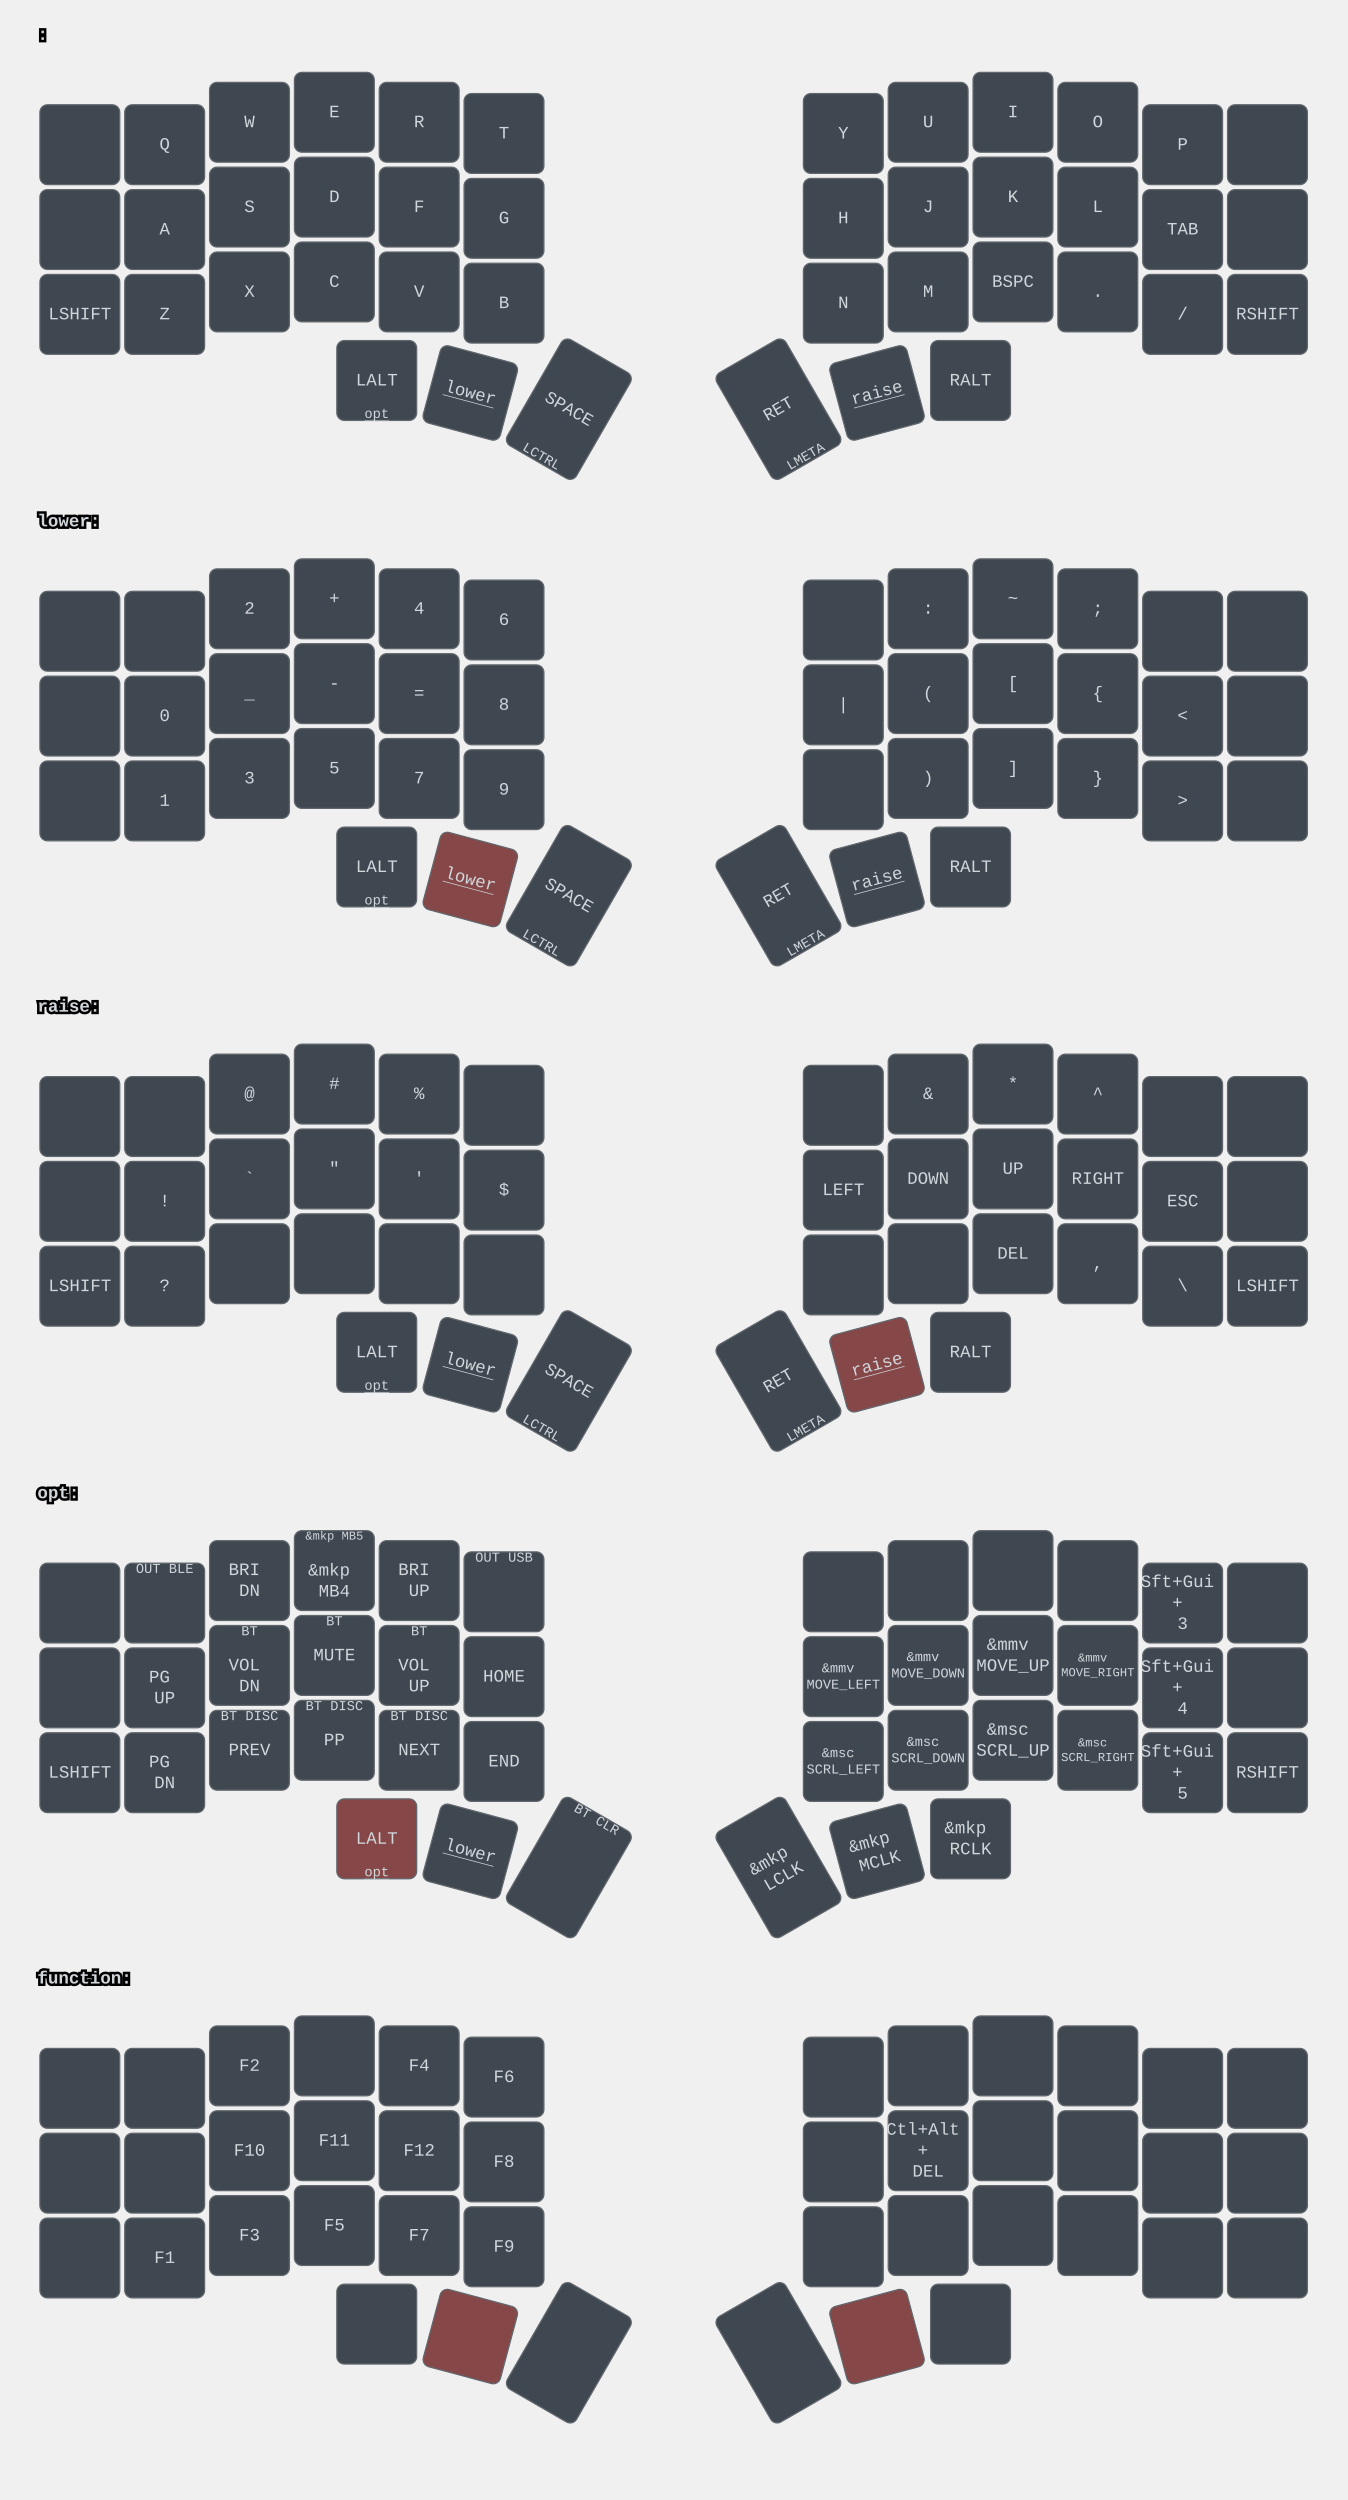
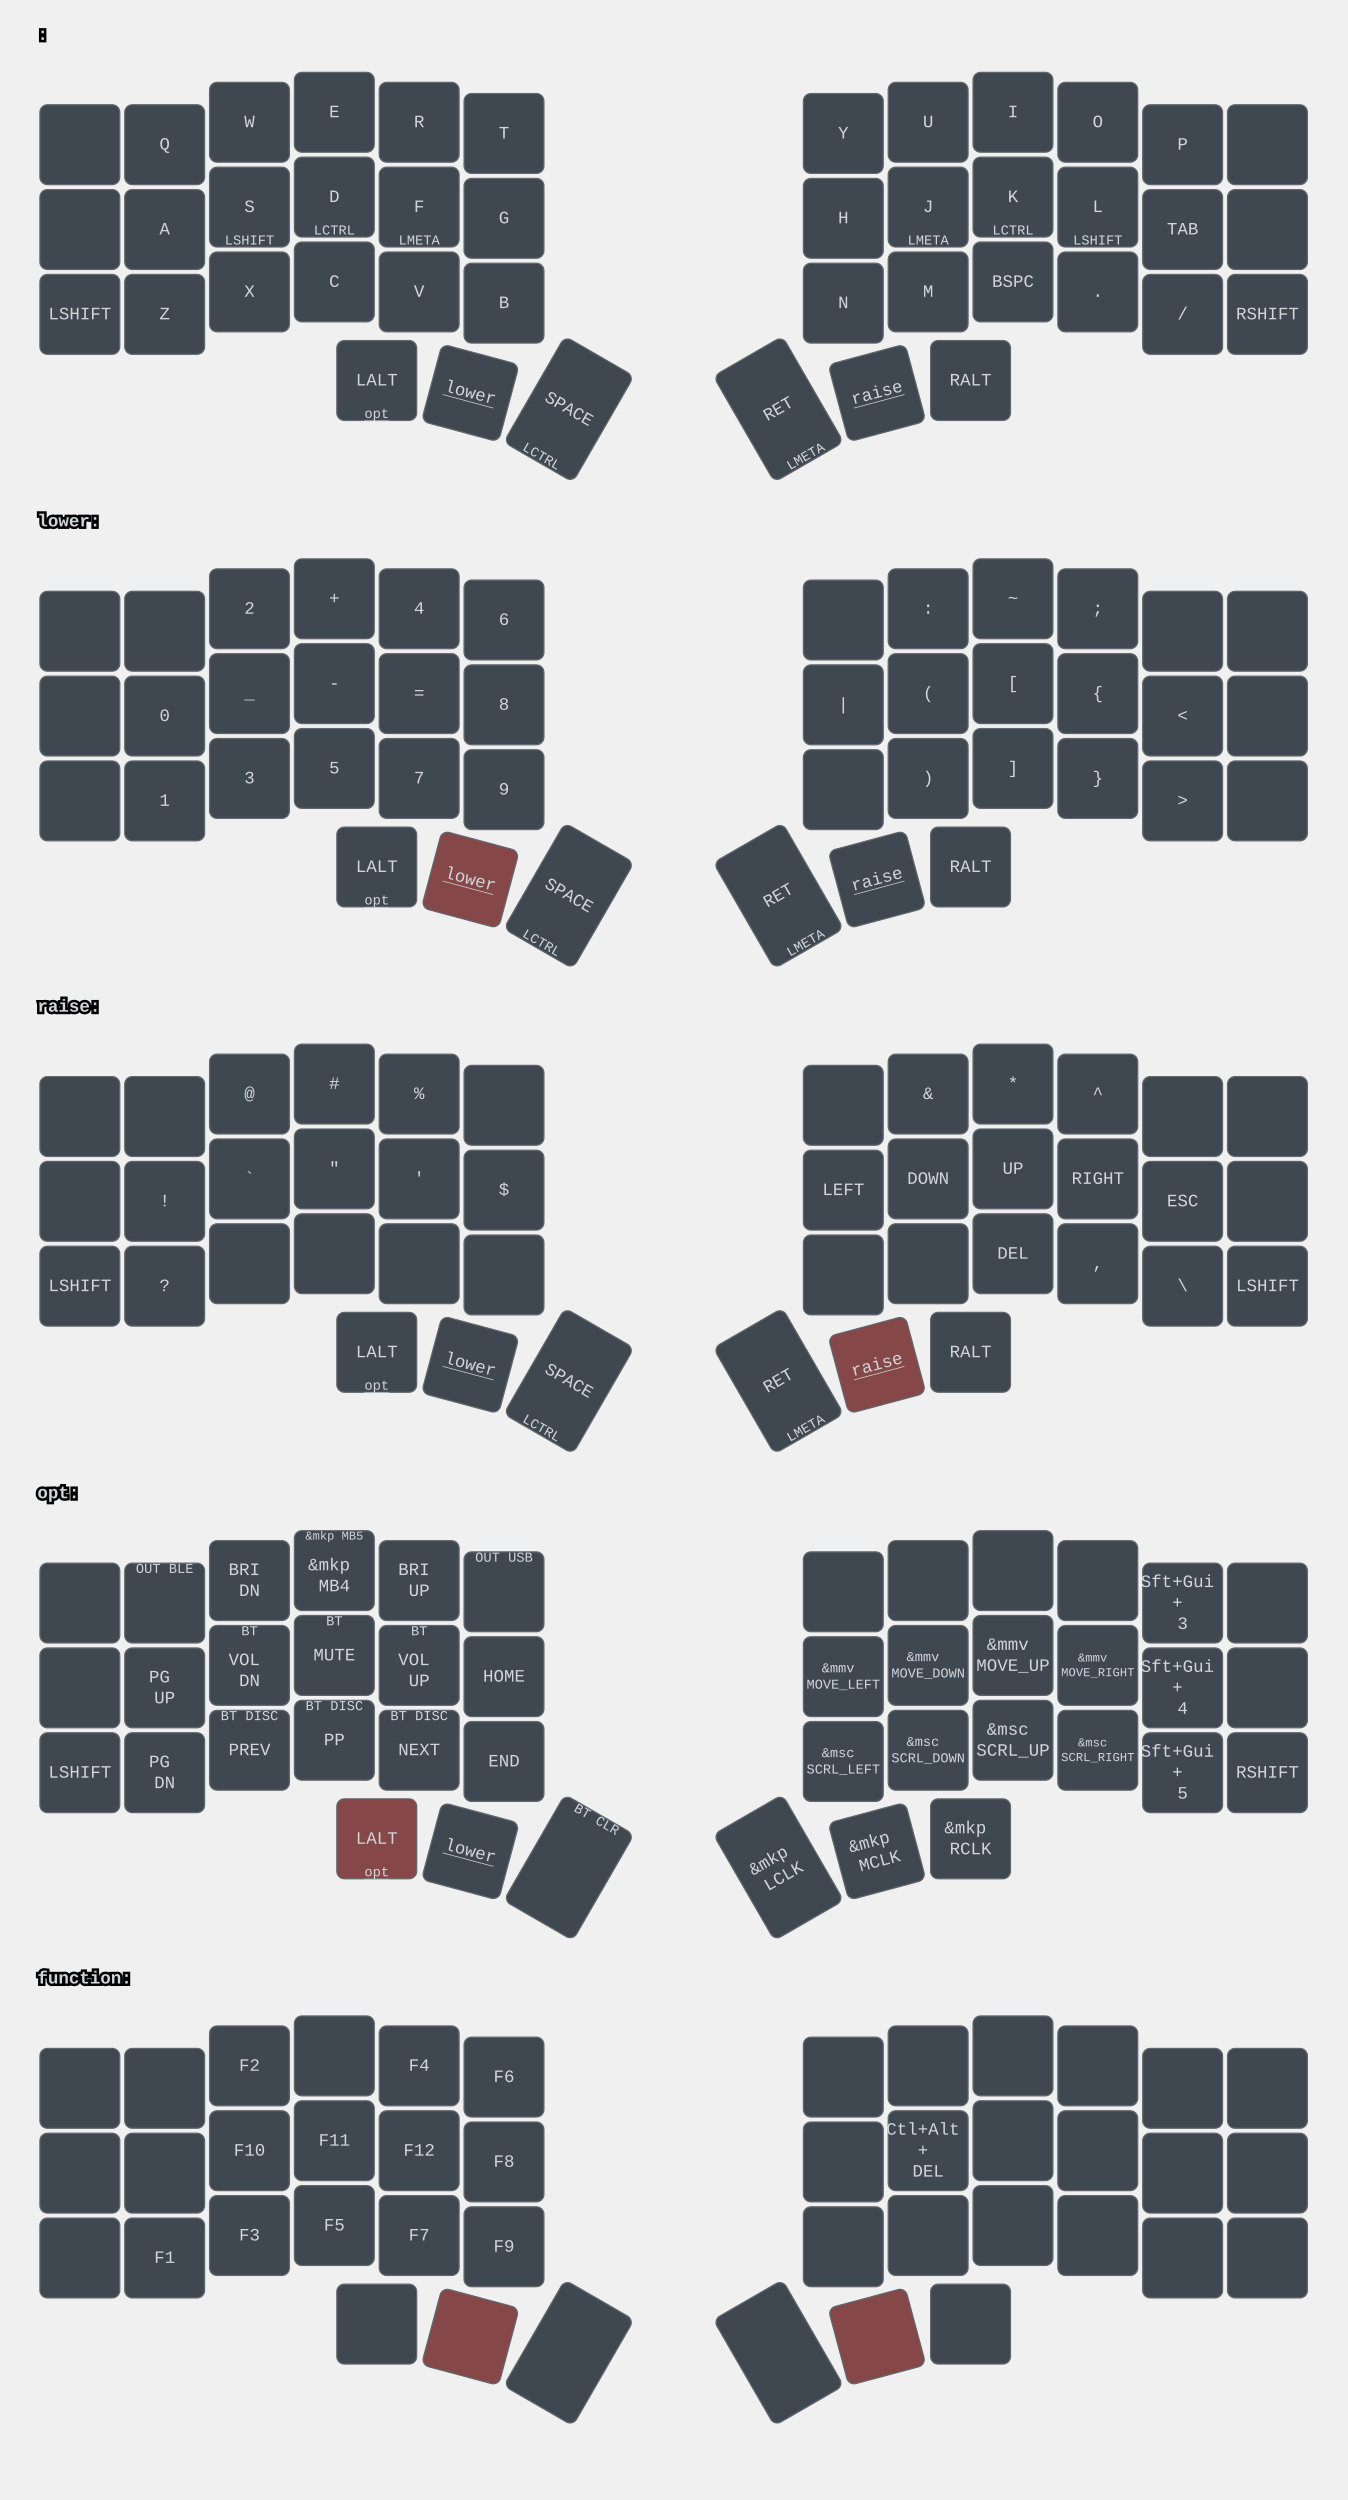
<svg xmlns="http://www.w3.org/2000/svg" width="1080" height="2004" viewBox="0 0 1080 2004" class="keymap">
  <style>/* inherit to force styles through use tags */
svg path {
    fill: inherit;
}

/* font and background color specifications */
svg.keymap {
    font-family: SFMono-Regular,Consolas,Liberation Mono,Menlo,monospace;
    font-size: 14px;
    font-kerning: normal;
    text-rendering: optimizeLegibility;
    fill: #24292e;
}

/* default key styling */
rect.key {
    fill: #f6f8fa;
}

rect.key, rect.combo {
    stroke: #c9cccf;
    stroke-width: 1;
}

/* default key side styling, only used is draw_key_sides is set */
rect.side {
    filter: brightness(90%);
}

/* color accent for combo boxes */
rect.combo, rect.combo-separate {
    fill: #cdf;
}

/* color accent for held keys */
rect.held, rect.combo.held {
    fill: #fdd;
}

/* color accent for ghost (optional) keys */
rect.ghost, rect.combo.ghost {
    stroke-dasharray: 4, 4;
    stroke-width: 2;
}

text {
    text-anchor: middle;
    dominant-baseline: middle;
}

/* styling for layer labels */
text.label {
    font-weight: bold;
    text-anchor: start;
    stroke: white;
    stroke-width: 4;
    paint-order: stroke;
}

/* styling for optional footer */
text.footer {
    text-anchor: end;
    dominant-baseline: auto;
    stroke: white;
    stroke-width: 4;
    paint-order: stroke;
}

/* styling for combo tap, and key non-tap label text */
- text.combo, text.hold, text.shifted, text.left, text.right {
+ text.combo, text.hold, text.shifted, text.left, text.right, text.tl, text.tr, text.bl, text.br {
    font-size: 11px;
}

- text.hold {
+ text.hold, text.bl, text.br {
    text-anchor: middle;
    dominant-baseline: auto;
}

- text.shifted {
+ text.shifted, text.tl, text.tr {
    text-anchor: middle;
    dominant-baseline: hanging;
}

- text.left {
+ text.left, text.tl, text.bl {
    text-anchor: start;
}

- text.right {
+ text.right, text.tr, text.br {
    text-anchor: end;
}

text.layer-activator {
    text-decoration: underline;
}

/* styling for hold/shifted label text in combo box */
text.combo.hold, text.combo.shifted, text.combo.left, text.combo.right {
    font-size: 8px;
}

/* lighter symbol for transparent keys */
text.trans {
    fill: #7b7e81;
}

/* styling for combo dendrons */
path.combo {
    stroke-width: 1;
    stroke: gray;
    fill: none;
}

/* Start Tabler Icons Cleanup */
/* cannot use height/width with glyphs */
.icon-tabler &gt; path {
    fill: inherit;
    stroke: inherit;
    stroke-width: 2;
}
/* hide tabler's default box */
.icon-tabler &gt; path[stroke="none"][fill="none"] {
    visibility: hidden;
}
/* End Tabler Icons Cleanup */

svg.keymap { fill: #d1d6db; }
rect.key { fill: #3f4750; }
rect.key, rect.combo { stroke: #60666c; }
rect.combo, rect.combo-separate { fill: #1f3d7a; }
rect.held, rect.combo.held { fill: #854747; }
text.label, text.footer { stroke: black; }
text.trans { fill: #7e8184; }
path.combo { stroke: #7f7f7f; }
</style>
  <g transform="translate(30, 0)" class="layer- ">
    <text x="0" y="28" class="label" id="x_x"> :</text>
    <g transform="translate(0, 56)">
      <g transform="translate(34, 60)" class="key keypos-0">
        <rect rx="6" ry="6" x="-32" y="-32" width="64" height="64" class="key" />
      </g>
      <g transform="translate(102, 60)" class="key keypos-1">
        <rect rx="6" ry="6" x="-32" y="-32" width="64" height="64" class="key" />
        <text x="0" y="0" class="key tap">Q</text>
      </g>
      <g transform="translate(170, 42)" class="key keypos-2">
        <rect rx="6" ry="6" x="-32" y="-32" width="64" height="64" class="key" />
        <text x="0" y="0" class="key tap">W</text>
      </g>
      <g transform="translate(238, 34)" class="key keypos-3">
        <rect rx="6" ry="6" x="-32" y="-32" width="64" height="64" class="key" />
        <text x="0" y="0" class="key tap">E</text>
      </g>
      <g transform="translate(306, 42)" class="key keypos-4">
        <rect rx="6" ry="6" x="-32" y="-32" width="64" height="64" class="key" />
        <text x="0" y="0" class="key tap">R</text>
      </g>
      <g transform="translate(374, 51)" class="key keypos-5">
        <rect rx="6" ry="6" x="-32" y="-32" width="64" height="64" class="key" />
        <text x="0" y="0" class="key tap">T</text>
      </g>
      <g transform="translate(646, 51)" class="key keypos-6">
        <rect rx="6" ry="6" x="-32" y="-32" width="64" height="64" class="key" />
        <text x="0" y="0" class="key tap">Y</text>
      </g>
      <g transform="translate(714, 42)" class="key keypos-7">
        <rect rx="6" ry="6" x="-32" y="-32" width="64" height="64" class="key" />
        <text x="0" y="0" class="key tap">U</text>
      </g>
      <g transform="translate(782, 34)" class="key keypos-8">
        <rect rx="6" ry="6" x="-32" y="-32" width="64" height="64" class="key" />
        <text x="0" y="0" class="key tap">I</text>
      </g>
      <g transform="translate(850, 42)" class="key keypos-9">
        <rect rx="6" ry="6" x="-32" y="-32" width="64" height="64" class="key" />
        <text x="0" y="0" class="key tap">O</text>
      </g>
      <g transform="translate(918, 60)" class="key keypos-10">
        <rect rx="6" ry="6" x="-32" y="-32" width="64" height="64" class="key" />
        <text x="0" y="0" class="key tap">P</text>
      </g>
      <g transform="translate(986, 60)" class="key keypos-11">
        <rect rx="6" ry="6" x="-32" y="-32" width="64" height="64" class="key" />
      </g>
      <g transform="translate(34, 128)" class="key keypos-12">
        <rect rx="6" ry="6" x="-32" y="-32" width="64" height="64" class="key" />
      </g>
      <g transform="translate(102, 128)" class="key keypos-13">
        <rect rx="6" ry="6" x="-32" y="-32" width="64" height="64" class="key" />
        <text x="0" y="0" class="key tap">A</text>
      </g>
      <g transform="translate(170, 110)" class="key keypos-14">
        <rect rx="6" ry="6" x="-32" y="-32" width="64" height="64" class="key" />
        <text x="0" y="0" class="key tap">S</text>
+         <text x="0" y="30" class="key hold">LSHIFT</text>
      </g>
      <g transform="translate(238, 102)" class="key keypos-15">
        <rect rx="6" ry="6" x="-32" y="-32" width="64" height="64" class="key" />
        <text x="0" y="0" class="key tap">D</text>
+         <text x="0" y="30" class="key hold">LCTRL</text>
      </g>
      <g transform="translate(306, 110)" class="key keypos-16">
        <rect rx="6" ry="6" x="-32" y="-32" width="64" height="64" class="key" />
        <text x="0" y="0" class="key tap">F</text>
+         <text x="0" y="30" class="key hold">LMETA</text>
      </g>
      <g transform="translate(374, 119)" class="key keypos-17">
        <rect rx="6" ry="6" x="-32" y="-32" width="64" height="64" class="key" />
        <text x="0" y="0" class="key tap">G</text>
      </g>
      <g transform="translate(646, 119)" class="key keypos-18">
        <rect rx="6" ry="6" x="-32" y="-32" width="64" height="64" class="key" />
        <text x="0" y="0" class="key tap">H</text>
      </g>
      <g transform="translate(714, 110)" class="key keypos-19">
        <rect rx="6" ry="6" x="-32" y="-32" width="64" height="64" class="key" />
        <text x="0" y="0" class="key tap">J</text>
+         <text x="0" y="30" class="key hold">LMETA</text>
      </g>
      <g transform="translate(782, 102)" class="key keypos-20">
        <rect rx="6" ry="6" x="-32" y="-32" width="64" height="64" class="key" />
        <text x="0" y="0" class="key tap">K</text>
+         <text x="0" y="30" class="key hold">LCTRL</text>
      </g>
      <g transform="translate(850, 110)" class="key keypos-21">
        <rect rx="6" ry="6" x="-32" y="-32" width="64" height="64" class="key" />
        <text x="0" y="0" class="key tap">L</text>
+         <text x="0" y="30" class="key hold">LSHIFT</text>
      </g>
      <g transform="translate(918, 128)" class="key keypos-22">
        <rect rx="6" ry="6" x="-32" y="-32" width="64" height="64" class="key" />
        <text x="0" y="0" class="key tap">TAB</text>
      </g>
      <g transform="translate(986, 128)" class="key keypos-23">
        <rect rx="6" ry="6" x="-32" y="-32" width="64" height="64" class="key" />
      </g>
      <g transform="translate(34, 196)" class="key keypos-24">
        <rect rx="6" ry="6" x="-32" y="-32" width="64" height="64" class="key" />
        <text x="0" y="0" class="key tap">LSHIFT</text>
      </g>
      <g transform="translate(102, 196)" class="key keypos-25">
        <rect rx="6" ry="6" x="-32" y="-32" width="64" height="64" class="key" />
        <text x="0" y="0" class="key tap">Z</text>
      </g>
      <g transform="translate(170, 178)" class="key keypos-26">
        <rect rx="6" ry="6" x="-32" y="-32" width="64" height="64" class="key" />
        <text x="0" y="0" class="key tap">X</text>
      </g>
      <g transform="translate(238, 170)" class="key keypos-27">
        <rect rx="6" ry="6" x="-32" y="-32" width="64" height="64" class="key" />
        <text x="0" y="0" class="key tap">C</text>
      </g>
      <g transform="translate(306, 178)" class="key keypos-28">
        <rect rx="6" ry="6" x="-32" y="-32" width="64" height="64" class="key" />
        <text x="0" y="0" class="key tap">V</text>
      </g>
      <g transform="translate(374, 187)" class="key keypos-29">
        <rect rx="6" ry="6" x="-32" y="-32" width="64" height="64" class="key" />
        <text x="0" y="0" class="key tap">B</text>
      </g>
      <g transform="translate(646, 187)" class="key keypos-30">
        <rect rx="6" ry="6" x="-32" y="-32" width="64" height="64" class="key" />
        <text x="0" y="0" class="key tap">N</text>
      </g>
      <g transform="translate(714, 178)" class="key keypos-31">
        <rect rx="6" ry="6" x="-32" y="-32" width="64" height="64" class="key" />
        <text x="0" y="0" class="key tap">M</text>
      </g>
      <g transform="translate(782, 170)" class="key keypos-32">
        <rect rx="6" ry="6" x="-32" y="-32" width="64" height="64" class="key" />
        <text x="0" y="0" class="key tap">BSPC</text>
      </g>
      <g transform="translate(850, 178)" class="key keypos-33">
        <rect rx="6" ry="6" x="-32" y="-32" width="64" height="64" class="key" />
        <text x="0" y="0" class="key tap">.</text>
      </g>
      <g transform="translate(918, 196)" class="key keypos-34">
        <rect rx="6" ry="6" x="-32" y="-32" width="64" height="64" class="key" />
        <text x="0" y="0" class="key tap">/</text>
      </g>
      <g transform="translate(986, 196)" class="key keypos-35">
        <rect rx="6" ry="6" x="-32" y="-32" width="64" height="64" class="key" />
        <text x="0" y="0" class="key tap">RSHIFT</text>
      </g>
      <g transform="translate(272, 249)" class="key keypos-36">
        <rect rx="6" ry="6" x="-32" y="-32" width="64" height="64" class="key" />
        <text x="0" y="0" class="key tap">LALT</text>
        <a href="#opt">
          <text x="0" y="30" class="key hold layer-activator">opt</text>
        </a>
      </g>
      <g transform="translate(347, 259) rotate(15.0)" class="key keypos-37">
        <rect rx="6" ry="6" x="-32" y="-32" width="64" height="64" class="key" />
        <a href="#lower">
          <text x="0" y="0" class="key tap layer-activator">lower</text>
        </a>
      </g>
      <g transform="translate(426, 272) rotate(30.0)" class="key keypos-38">
        <rect rx="6" ry="6" x="-32" y="-49" width="64" height="98" class="key" />
        <text x="0" y="0" class="key tap">SPACE</text>
        <text x="0" y="47" class="key hold">LCTRL</text>
      </g>
      <g transform="translate(594, 272) rotate(-30.0)" class="key keypos-39">
        <rect rx="6" ry="6" x="-32" y="-49" width="64" height="98" class="key" />
        <text x="0" y="0" class="key tap">RET</text>
        <text x="0" y="47" class="key hold">LMETA</text>
      </g>
      <g transform="translate(673, 259) rotate(-15.0)" class="key keypos-40">
        <rect rx="6" ry="6" x="-32" y="-32" width="64" height="64" class="key" />
        <a href="#raise">
          <text x="0" y="0" class="key tap layer-activator">raise</text>
        </a>
      </g>
      <g transform="translate(748, 249)" class="key keypos-41">
        <rect rx="6" ry="6" x="-32" y="-32" width="64" height="64" class="key" />
        <text x="0" y="0" class="key tap">RALT</text>
      </g>
    </g>
  </g>
  <g transform="translate(30, 390)" class="layer-lower">
    <text x="0" y="28" class="label" id="lower">lower:</text>
    <g transform="translate(0, 56)">
      <g transform="translate(34, 60)" class="key keypos-0">
        <rect rx="6" ry="6" x="-32" y="-32" width="64" height="64" class="key" />
      </g>
      <g transform="translate(102, 60)" class="key keypos-1">
        <rect rx="6" ry="6" x="-32" y="-32" width="64" height="64" class="key" />
      </g>
      <g transform="translate(170, 42)" class="key keypos-2">
        <rect rx="6" ry="6" x="-32" y="-32" width="64" height="64" class="key" />
        <text x="0" y="0" class="key tap">2</text>
      </g>
      <g transform="translate(238, 34)" class="key keypos-3">
        <rect rx="6" ry="6" x="-32" y="-32" width="64" height="64" class="key" />
        <text x="0" y="0" class="key tap">+</text>
      </g>
      <g transform="translate(306, 42)" class="key keypos-4">
        <rect rx="6" ry="6" x="-32" y="-32" width="64" height="64" class="key" />
        <text x="0" y="0" class="key tap">4</text>
      </g>
      <g transform="translate(374, 51)" class="key keypos-5">
        <rect rx="6" ry="6" x="-32" y="-32" width="64" height="64" class="key" />
        <text x="0" y="0" class="key tap">6</text>
      </g>
      <g transform="translate(646, 51)" class="key keypos-6">
        <rect rx="6" ry="6" x="-32" y="-32" width="64" height="64" class="key" />
      </g>
      <g transform="translate(714, 42)" class="key keypos-7">
        <rect rx="6" ry="6" x="-32" y="-32" width="64" height="64" class="key" />
        <text x="0" y="0" class="key tap">:</text>
      </g>
      <g transform="translate(782, 34)" class="key keypos-8">
        <rect rx="6" ry="6" x="-32" y="-32" width="64" height="64" class="key" />
        <text x="0" y="0" class="key tap">~</text>
      </g>
      <g transform="translate(850, 42)" class="key keypos-9">
        <rect rx="6" ry="6" x="-32" y="-32" width="64" height="64" class="key" />
        <text x="0" y="0" class="key tap">;</text>
      </g>
      <g transform="translate(918, 60)" class="key keypos-10">
        <rect rx="6" ry="6" x="-32" y="-32" width="64" height="64" class="key" />
      </g>
      <g transform="translate(986, 60)" class="key keypos-11">
        <rect rx="6" ry="6" x="-32" y="-32" width="64" height="64" class="key" />
      </g>
      <g transform="translate(34, 128)" class="key keypos-12">
        <rect rx="6" ry="6" x="-32" y="-32" width="64" height="64" class="key" />
      </g>
      <g transform="translate(102, 128)" class="key keypos-13">
        <rect rx="6" ry="6" x="-32" y="-32" width="64" height="64" class="key" />
        <text x="0" y="0" class="key tap">0</text>
      </g>
      <g transform="translate(170, 110)" class="key keypos-14">
        <rect rx="6" ry="6" x="-32" y="-32" width="64" height="64" class="key" />
        <text x="0" y="0" class="key tap">_</text>
      </g>
      <g transform="translate(238, 102)" class="key keypos-15">
        <rect rx="6" ry="6" x="-32" y="-32" width="64" height="64" class="key" />
        <text x="0" y="0" class="key tap">-</text>
      </g>
      <g transform="translate(306, 110)" class="key keypos-16">
        <rect rx="6" ry="6" x="-32" y="-32" width="64" height="64" class="key" />
        <text x="0" y="0" class="key tap">=</text>
      </g>
      <g transform="translate(374, 119)" class="key keypos-17">
        <rect rx="6" ry="6" x="-32" y="-32" width="64" height="64" class="key" />
        <text x="0" y="0" class="key tap">8</text>
      </g>
      <g transform="translate(646, 119)" class="key keypos-18">
        <rect rx="6" ry="6" x="-32" y="-32" width="64" height="64" class="key" />
        <text x="0" y="0" class="key tap">|</text>
      </g>
      <g transform="translate(714, 110)" class="key keypos-19">
        <rect rx="6" ry="6" x="-32" y="-32" width="64" height="64" class="key" />
        <text x="0" y="0" class="key tap">(</text>
      </g>
      <g transform="translate(782, 102)" class="key keypos-20">
        <rect rx="6" ry="6" x="-32" y="-32" width="64" height="64" class="key" />
        <text x="0" y="0" class="key tap">[</text>
      </g>
      <g transform="translate(850, 110)" class="key keypos-21">
        <rect rx="6" ry="6" x="-32" y="-32" width="64" height="64" class="key" />
        <text x="0" y="0" class="key tap">{</text>
      </g>
      <g transform="translate(918, 128)" class="key keypos-22">
        <rect rx="6" ry="6" x="-32" y="-32" width="64" height="64" class="key" />
        <text x="0" y="0" class="key tap">&lt;</text>
      </g>
      <g transform="translate(986, 128)" class="key keypos-23">
        <rect rx="6" ry="6" x="-32" y="-32" width="64" height="64" class="key" />
      </g>
      <g transform="translate(34, 196)" class="key keypos-24">
        <rect rx="6" ry="6" x="-32" y="-32" width="64" height="64" class="key" />
      </g>
      <g transform="translate(102, 196)" class="key keypos-25">
        <rect rx="6" ry="6" x="-32" y="-32" width="64" height="64" class="key" />
        <text x="0" y="0" class="key tap">1</text>
      </g>
      <g transform="translate(170, 178)" class="key keypos-26">
        <rect rx="6" ry="6" x="-32" y="-32" width="64" height="64" class="key" />
        <text x="0" y="0" class="key tap">3</text>
      </g>
      <g transform="translate(238, 170)" class="key keypos-27">
        <rect rx="6" ry="6" x="-32" y="-32" width="64" height="64" class="key" />
        <text x="0" y="0" class="key tap">5</text>
      </g>
      <g transform="translate(306, 178)" class="key keypos-28">
        <rect rx="6" ry="6" x="-32" y="-32" width="64" height="64" class="key" />
        <text x="0" y="0" class="key tap">7</text>
      </g>
      <g transform="translate(374, 187)" class="key keypos-29">
        <rect rx="6" ry="6" x="-32" y="-32" width="64" height="64" class="key" />
        <text x="0" y="0" class="key tap">9</text>
      </g>
      <g transform="translate(646, 187)" class="key keypos-30">
        <rect rx="6" ry="6" x="-32" y="-32" width="64" height="64" class="key" />
      </g>
      <g transform="translate(714, 178)" class="key keypos-31">
        <rect rx="6" ry="6" x="-32" y="-32" width="64" height="64" class="key" />
        <text x="0" y="0" class="key tap">)</text>
      </g>
      <g transform="translate(782, 170)" class="key keypos-32">
        <rect rx="6" ry="6" x="-32" y="-32" width="64" height="64" class="key" />
        <text x="0" y="0" class="key tap">]</text>
      </g>
      <g transform="translate(850, 178)" class="key keypos-33">
        <rect rx="6" ry="6" x="-32" y="-32" width="64" height="64" class="key" />
        <text x="0" y="0" class="key tap">}</text>
      </g>
      <g transform="translate(918, 196)" class="key keypos-34">
        <rect rx="6" ry="6" x="-32" y="-32" width="64" height="64" class="key" />
        <text x="0" y="0" class="key tap">&gt;</text>
      </g>
      <g transform="translate(986, 196)" class="key keypos-35">
        <rect rx="6" ry="6" x="-32" y="-32" width="64" height="64" class="key" />
      </g>
      <g transform="translate(272, 249)" class="key keypos-36">
        <rect rx="6" ry="6" x="-32" y="-32" width="64" height="64" class="key" />
        <text x="0" y="0" class="key tap">LALT</text>
        <a href="#opt">
          <text x="0" y="30" class="key hold layer-activator">opt</text>
        </a>
      </g>
      <g transform="translate(347, 259) rotate(15.0)" class="key held keypos-37">
        <rect rx="6" ry="6" x="-32" y="-32" width="64" height="64" class="key held" />
        <a href="#lower">
          <text x="0" y="0" class="key held tap layer-activator">lower</text>
        </a>
      </g>
      <g transform="translate(426, 272) rotate(30.0)" class="key keypos-38">
        <rect rx="6" ry="6" x="-32" y="-49" width="64" height="98" class="key" />
        <text x="0" y="0" class="key tap">SPACE</text>
        <text x="0" y="47" class="key hold">LCTRL</text>
      </g>
      <g transform="translate(594, 272) rotate(-30.0)" class="key keypos-39">
        <rect rx="6" ry="6" x="-32" y="-49" width="64" height="98" class="key" />
        <text x="0" y="0" class="key tap">RET</text>
        <text x="0" y="47" class="key hold">LMETA</text>
      </g>
      <g transform="translate(673, 259) rotate(-15.0)" class="key keypos-40">
        <rect rx="6" ry="6" x="-32" y="-32" width="64" height="64" class="key" />
        <a href="#raise">
          <text x="0" y="0" class="key tap layer-activator">raise</text>
        </a>
      </g>
      <g transform="translate(748, 249)" class="key keypos-41">
        <rect rx="6" ry="6" x="-32" y="-32" width="64" height="64" class="key" />
        <text x="0" y="0" class="key tap">RALT</text>
      </g>
    </g>
  </g>
  <g transform="translate(30, 779)" class="layer-raise">
    <text x="0" y="28" class="label" id="raise">raise:</text>
    <g transform="translate(0, 56)">
      <g transform="translate(34, 60)" class="key keypos-0">
        <rect rx="6" ry="6" x="-32" y="-32" width="64" height="64" class="key" />
      </g>
      <g transform="translate(102, 60)" class="key keypos-1">
        <rect rx="6" ry="6" x="-32" y="-32" width="64" height="64" class="key" />
      </g>
      <g transform="translate(170, 42)" class="key keypos-2">
        <rect rx="6" ry="6" x="-32" y="-32" width="64" height="64" class="key" />
        <text x="0" y="0" class="key tap">@</text>
      </g>
      <g transform="translate(238, 34)" class="key keypos-3">
        <rect rx="6" ry="6" x="-32" y="-32" width="64" height="64" class="key" />
        <text x="0" y="0" class="key tap">#</text>
      </g>
      <g transform="translate(306, 42)" class="key keypos-4">
        <rect rx="6" ry="6" x="-32" y="-32" width="64" height="64" class="key" />
        <text x="0" y="0" class="key tap">%</text>
      </g>
      <g transform="translate(374, 51)" class="key keypos-5">
        <rect rx="6" ry="6" x="-32" y="-32" width="64" height="64" class="key" />
      </g>
      <g transform="translate(646, 51)" class="key keypos-6">
        <rect rx="6" ry="6" x="-32" y="-32" width="64" height="64" class="key" />
      </g>
      <g transform="translate(714, 42)" class="key keypos-7">
        <rect rx="6" ry="6" x="-32" y="-32" width="64" height="64" class="key" />
        <text x="0" y="0" class="key tap">&amp;</text>
      </g>
      <g transform="translate(782, 34)" class="key keypos-8">
        <rect rx="6" ry="6" x="-32" y="-32" width="64" height="64" class="key" />
        <text x="0" y="0" class="key tap">*</text>
      </g>
      <g transform="translate(850, 42)" class="key keypos-9">
        <rect rx="6" ry="6" x="-32" y="-32" width="64" height="64" class="key" />
        <text x="0" y="0" class="key tap">^</text>
      </g>
      <g transform="translate(918, 60)" class="key keypos-10">
        <rect rx="6" ry="6" x="-32" y="-32" width="64" height="64" class="key" />
      </g>
      <g transform="translate(986, 60)" class="key keypos-11">
        <rect rx="6" ry="6" x="-32" y="-32" width="64" height="64" class="key" />
      </g>
      <g transform="translate(34, 128)" class="key keypos-12">
        <rect rx="6" ry="6" x="-32" y="-32" width="64" height="64" class="key" />
      </g>
      <g transform="translate(102, 128)" class="key keypos-13">
        <rect rx="6" ry="6" x="-32" y="-32" width="64" height="64" class="key" />
        <text x="0" y="0" class="key tap">!</text>
      </g>
      <g transform="translate(170, 110)" class="key keypos-14">
        <rect rx="6" ry="6" x="-32" y="-32" width="64" height="64" class="key" />
        <text x="0" y="0" class="key tap">`</text>
      </g>
      <g transform="translate(238, 102)" class="key keypos-15">
        <rect rx="6" ry="6" x="-32" y="-32" width="64" height="64" class="key" />
        <text x="0" y="0" class="key tap">"</text>
      </g>
      <g transform="translate(306, 110)" class="key keypos-16">
        <rect rx="6" ry="6" x="-32" y="-32" width="64" height="64" class="key" />
        <text x="0" y="0" class="key tap">'</text>
      </g>
      <g transform="translate(374, 119)" class="key keypos-17">
        <rect rx="6" ry="6" x="-32" y="-32" width="64" height="64" class="key" />
        <text x="0" y="0" class="key tap">$</text>
      </g>
      <g transform="translate(646, 119)" class="key keypos-18">
        <rect rx="6" ry="6" x="-32" y="-32" width="64" height="64" class="key" />
        <text x="0" y="0" class="key tap">LEFT</text>
      </g>
      <g transform="translate(714, 110)" class="key keypos-19">
        <rect rx="6" ry="6" x="-32" y="-32" width="64" height="64" class="key" />
        <text x="0" y="0" class="key tap">DOWN</text>
      </g>
      <g transform="translate(782, 102)" class="key keypos-20">
        <rect rx="6" ry="6" x="-32" y="-32" width="64" height="64" class="key" />
        <text x="0" y="0" class="key tap">UP</text>
      </g>
      <g transform="translate(850, 110)" class="key keypos-21">
        <rect rx="6" ry="6" x="-32" y="-32" width="64" height="64" class="key" />
        <text x="0" y="0" class="key tap">RIGHT</text>
      </g>
      <g transform="translate(918, 128)" class="key keypos-22">
        <rect rx="6" ry="6" x="-32" y="-32" width="64" height="64" class="key" />
        <text x="0" y="0" class="key tap">ESC</text>
      </g>
      <g transform="translate(986, 128)" class="key keypos-23">
        <rect rx="6" ry="6" x="-32" y="-32" width="64" height="64" class="key" />
      </g>
      <g transform="translate(34, 196)" class="key keypos-24">
        <rect rx="6" ry="6" x="-32" y="-32" width="64" height="64" class="key" />
        <text x="0" y="0" class="key tap">LSHIFT</text>
      </g>
      <g transform="translate(102, 196)" class="key keypos-25">
        <rect rx="6" ry="6" x="-32" y="-32" width="64" height="64" class="key" />
        <text x="0" y="0" class="key tap">?</text>
      </g>
      <g transform="translate(170, 178)" class="key keypos-26">
        <rect rx="6" ry="6" x="-32" y="-32" width="64" height="64" class="key" />
      </g>
      <g transform="translate(238, 170)" class="key keypos-27">
        <rect rx="6" ry="6" x="-32" y="-32" width="64" height="64" class="key" />
      </g>
      <g transform="translate(306, 178)" class="key keypos-28">
        <rect rx="6" ry="6" x="-32" y="-32" width="64" height="64" class="key" />
      </g>
      <g transform="translate(374, 187)" class="key keypos-29">
        <rect rx="6" ry="6" x="-32" y="-32" width="64" height="64" class="key" />
      </g>
      <g transform="translate(646, 187)" class="key keypos-30">
        <rect rx="6" ry="6" x="-32" y="-32" width="64" height="64" class="key" />
      </g>
      <g transform="translate(714, 178)" class="key keypos-31">
        <rect rx="6" ry="6" x="-32" y="-32" width="64" height="64" class="key" />
      </g>
      <g transform="translate(782, 170)" class="key keypos-32">
        <rect rx="6" ry="6" x="-32" y="-32" width="64" height="64" class="key" />
        <text x="0" y="0" class="key tap">DEL</text>
      </g>
      <g transform="translate(850, 178)" class="key keypos-33">
        <rect rx="6" ry="6" x="-32" y="-32" width="64" height="64" class="key" />
        <text x="0" y="0" class="key tap">,</text>
      </g>
      <g transform="translate(918, 196)" class="key keypos-34">
        <rect rx="6" ry="6" x="-32" y="-32" width="64" height="64" class="key" />
        <text x="0" y="0" class="key tap">\</text>
      </g>
      <g transform="translate(986, 196)" class="key keypos-35">
        <rect rx="6" ry="6" x="-32" y="-32" width="64" height="64" class="key" />
        <text x="0" y="0" class="key tap">LSHIFT</text>
      </g>
      <g transform="translate(272, 249)" class="key keypos-36">
        <rect rx="6" ry="6" x="-32" y="-32" width="64" height="64" class="key" />
        <text x="0" y="0" class="key tap">LALT</text>
        <a href="#opt">
          <text x="0" y="30" class="key hold layer-activator">opt</text>
        </a>
      </g>
      <g transform="translate(347, 259) rotate(15.0)" class="key keypos-37">
        <rect rx="6" ry="6" x="-32" y="-32" width="64" height="64" class="key" />
        <a href="#lower">
          <text x="0" y="0" class="key tap layer-activator">lower</text>
        </a>
      </g>
      <g transform="translate(426, 272) rotate(30.0)" class="key keypos-38">
        <rect rx="6" ry="6" x="-32" y="-49" width="64" height="98" class="key" />
        <text x="0" y="0" class="key tap">SPACE</text>
        <text x="0" y="47" class="key hold">LCTRL</text>
      </g>
      <g transform="translate(594, 272) rotate(-30.0)" class="key keypos-39">
        <rect rx="6" ry="6" x="-32" y="-49" width="64" height="98" class="key" />
        <text x="0" y="0" class="key tap">RET</text>
        <text x="0" y="47" class="key hold">LMETA</text>
      </g>
      <g transform="translate(673, 259) rotate(-15.0)" class="key held keypos-40">
        <rect rx="6" ry="6" x="-32" y="-32" width="64" height="64" class="key held" />
        <a href="#raise">
          <text x="0" y="0" class="key held tap layer-activator">raise</text>
        </a>
      </g>
      <g transform="translate(748, 249)" class="key keypos-41">
        <rect rx="6" ry="6" x="-32" y="-32" width="64" height="64" class="key" />
        <text x="0" y="0" class="key tap">RALT</text>
      </g>
    </g>
  </g>
  <g transform="translate(30, 1169)" class="layer-opt">
    <text x="0" y="28" class="label" id="opt">opt:</text>
    <g transform="translate(0, 56)">
      <g transform="translate(34, 60)" class="key keypos-0">
        <rect rx="6" ry="6" x="-32" y="-32" width="64" height="64" class="key" />
      </g>
      <g transform="translate(102, 60)" class="key keypos-1">
        <rect rx="6" ry="6" x="-32" y="-32" width="64" height="64" class="key" />
        <text x="0" y="-30" class="key shifted">OUT BLE</text>
      </g>
      <g transform="translate(170, 42)" class="key keypos-2">
        <rect rx="6" ry="6" x="-32" y="-32" width="64" height="64" class="key" />
        <text x="0" y="0" class="key tap">
          <tspan x="0" dy="-0.6em">BRI</tspan>
          <tspan x="0" dy="1.2em">DN</tspan>
        </text>
      </g>
      <g transform="translate(238, 34)" class="key keypos-3">
        <rect rx="6" ry="6" x="-32" y="-32" width="64" height="64" class="key" />
        <text x="0" y="0" class="key tap">
-           <tspan x="0" dy="-0.0em">&amp;mkp</tspan>
+           <tspan x="0" dy="-0.3em">&amp;mkp</tspan>
          <tspan x="0" dy="1.2em">MB4</tspan>
        </text>
        <text x="0" y="-30" class="key shifted">
          <tspan style="font-size: 88%">&amp;mkp MB5</tspan>
        </text>
      </g>
      <g transform="translate(306, 42)" class="key keypos-4">
        <rect rx="6" ry="6" x="-32" y="-32" width="64" height="64" class="key" />
        <text x="0" y="0" class="key tap">
          <tspan x="0" dy="-0.6em">BRI</tspan>
          <tspan x="0" dy="1.2em">UP</tspan>
        </text>
      </g>
      <g transform="translate(374, 51)" class="key keypos-5">
        <rect rx="6" ry="6" x="-32" y="-32" width="64" height="64" class="key" />
        <text x="0" y="-30" class="key shifted">OUT USB</text>
      </g>
      <g transform="translate(646, 51)" class="key keypos-6">
        <rect rx="6" ry="6" x="-32" y="-32" width="64" height="64" class="key" />
      </g>
      <g transform="translate(714, 42)" class="key keypos-7">
        <rect rx="6" ry="6" x="-32" y="-32" width="64" height="64" class="key" />
      </g>
      <g transform="translate(782, 34)" class="key keypos-8">
        <rect rx="6" ry="6" x="-32" y="-32" width="64" height="64" class="key" />
      </g>
      <g transform="translate(850, 42)" class="key keypos-9">
        <rect rx="6" ry="6" x="-32" y="-32" width="64" height="64" class="key" />
      </g>
      <g transform="translate(918, 60)" class="key keypos-10">
        <rect rx="6" ry="6" x="-32" y="-32" width="64" height="64" class="key" />
        <text x="0" y="0" class="key tap">
          <tspan x="0" dy="-1.2em">Sft+Gui</tspan>
          <tspan x="0" dy="1.2em">+</tspan>
          <tspan x="0" dy="1.2em">3</tspan>
        </text>
      </g>
      <g transform="translate(986, 60)" class="key keypos-11">
        <rect rx="6" ry="6" x="-32" y="-32" width="64" height="64" class="key" />
      </g>
      <g transform="translate(34, 128)" class="key keypos-12">
        <rect rx="6" ry="6" x="-32" y="-32" width="64" height="64" class="key" />
      </g>
      <g transform="translate(102, 128)" class="key keypos-13">
        <rect rx="6" ry="6" x="-32" y="-32" width="64" height="64" class="key" />
        <text x="0" y="0" class="key tap">
          <tspan x="0" dy="-0.6em">PG</tspan>
          <tspan x="0" dy="1.2em">UP</tspan>
        </text>
      </g>
      <g transform="translate(170, 110)" class="key keypos-14">
        <rect rx="6" ry="6" x="-32" y="-32" width="64" height="64" class="key" />
        <text x="0" y="0" class="key tap">
-           <tspan x="0" dy="-0.0em">VOL</tspan>
+           <tspan x="0" dy="-0.3em">VOL</tspan>
          <tspan x="0" dy="1.2em">DN</tspan>
        </text>
        <text x="0" y="-30" class="key shifted">BT</text>
      </g>
      <g transform="translate(238, 102)" class="key keypos-15">
        <rect rx="6" ry="6" x="-32" y="-32" width="64" height="64" class="key" />
        <text x="0" y="0" class="key tap">MUTE</text>
        <text x="0" y="-30" class="key shifted">BT</text>
      </g>
      <g transform="translate(306, 110)" class="key keypos-16">
        <rect rx="6" ry="6" x="-32" y="-32" width="64" height="64" class="key" />
        <text x="0" y="0" class="key tap">
-           <tspan x="0" dy="-0.0em">VOL</tspan>
+           <tspan x="0" dy="-0.3em">VOL</tspan>
          <tspan x="0" dy="1.2em">UP</tspan>
        </text>
        <text x="0" y="-30" class="key shifted">BT</text>
      </g>
      <g transform="translate(374, 119)" class="key keypos-17">
        <rect rx="6" ry="6" x="-32" y="-32" width="64" height="64" class="key" />
        <text x="0" y="0" class="key tap">HOME</text>
      </g>
      <g transform="translate(646, 119)" class="key keypos-18">
        <rect rx="6" ry="6" x="-32" y="-32" width="64" height="64" class="key" />
        <text x="0" y="0" class="key tap">
          <tspan x="0" dy="-0.6em" style="font-size: 78%">&amp;mmv</tspan>
          <tspan x="0" dy="1.2em" style="font-size: 78%">MOVE_LEFT</tspan>
        </text>
      </g>
      <g transform="translate(714, 110)" class="key keypos-19">
        <rect rx="6" ry="6" x="-32" y="-32" width="64" height="64" class="key" />
        <text x="0" y="0" class="key tap">
          <tspan x="0" dy="-0.6em" style="font-size: 78%">&amp;mmv</tspan>
          <tspan x="0" dy="1.2em" style="font-size: 78%">MOVE_DOWN</tspan>
        </text>
      </g>
      <g transform="translate(782, 102)" class="key keypos-20">
        <rect rx="6" ry="6" x="-32" y="-32" width="64" height="64" class="key" />
        <text x="0" y="0" class="key tap">
          <tspan x="0" dy="-0.6em">&amp;mmv</tspan>
          <tspan x="0" dy="1.2em">MOVE_UP</tspan>
        </text>
      </g>
      <g transform="translate(850, 110)" class="key keypos-21">
        <rect rx="6" ry="6" x="-32" y="-32" width="64" height="64" class="key" />
        <text x="0" y="0" class="key tap">
          <tspan x="0" dy="-0.6em" style="font-size: 70%">&amp;mmv</tspan>
          <tspan x="0" dy="1.2em" style="font-size: 70%">MOVE_RIGHT</tspan>
        </text>
      </g>
      <g transform="translate(918, 128)" class="key keypos-22">
        <rect rx="6" ry="6" x="-32" y="-32" width="64" height="64" class="key" />
        <text x="0" y="0" class="key tap">
          <tspan x="0" dy="-1.2em">Sft+Gui</tspan>
          <tspan x="0" dy="1.2em">+</tspan>
          <tspan x="0" dy="1.2em">4</tspan>
        </text>
      </g>
      <g transform="translate(986, 128)" class="key keypos-23">
        <rect rx="6" ry="6" x="-32" y="-32" width="64" height="64" class="key" />
      </g>
      <g transform="translate(34, 196)" class="key keypos-24">
        <rect rx="6" ry="6" x="-32" y="-32" width="64" height="64" class="key" />
        <text x="0" y="0" class="key tap">LSHIFT</text>
      </g>
      <g transform="translate(102, 196)" class="key keypos-25">
        <rect rx="6" ry="6" x="-32" y="-32" width="64" height="64" class="key" />
        <text x="0" y="0" class="key tap">
          <tspan x="0" dy="-0.6em">PG</tspan>
          <tspan x="0" dy="1.2em">DN</tspan>
        </text>
      </g>
      <g transform="translate(170, 178)" class="key keypos-26">
        <rect rx="6" ry="6" x="-32" y="-32" width="64" height="64" class="key" />
        <text x="0" y="0" class="key tap">PREV</text>
        <text x="0" y="-30" class="key shifted">BT DISC</text>
      </g>
      <g transform="translate(238, 170)" class="key keypos-27">
        <rect rx="6" ry="6" x="-32" y="-32" width="64" height="64" class="key" />
        <text x="0" y="0" class="key tap">PP</text>
        <text x="0" y="-30" class="key shifted">BT DISC</text>
      </g>
      <g transform="translate(306, 178)" class="key keypos-28">
        <rect rx="6" ry="6" x="-32" y="-32" width="64" height="64" class="key" />
        <text x="0" y="0" class="key tap">NEXT</text>
        <text x="0" y="-30" class="key shifted">BT DISC</text>
      </g>
      <g transform="translate(374, 187)" class="key keypos-29">
        <rect rx="6" ry="6" x="-32" y="-32" width="64" height="64" class="key" />
        <text x="0" y="0" class="key tap">END</text>
      </g>
      <g transform="translate(646, 187)" class="key keypos-30">
        <rect rx="6" ry="6" x="-32" y="-32" width="64" height="64" class="key" />
        <text x="0" y="0" class="key tap">
          <tspan x="0" dy="-0.6em" style="font-size: 78%">&amp;msc</tspan>
          <tspan x="0" dy="1.2em" style="font-size: 78%">SCRL_LEFT</tspan>
        </text>
      </g>
      <g transform="translate(714, 178)" class="key keypos-31">
        <rect rx="6" ry="6" x="-32" y="-32" width="64" height="64" class="key" />
        <text x="0" y="0" class="key tap">
          <tspan x="0" dy="-0.6em" style="font-size: 78%">&amp;msc</tspan>
          <tspan x="0" dy="1.2em" style="font-size: 78%">SCRL_DOWN</tspan>
        </text>
      </g>
      <g transform="translate(782, 170)" class="key keypos-32">
        <rect rx="6" ry="6" x="-32" y="-32" width="64" height="64" class="key" />
        <text x="0" y="0" class="key tap">
          <tspan x="0" dy="-0.6em">&amp;msc</tspan>
          <tspan x="0" dy="1.2em">SCRL_UP</tspan>
        </text>
      </g>
      <g transform="translate(850, 178)" class="key keypos-33">
        <rect rx="6" ry="6" x="-32" y="-32" width="64" height="64" class="key" />
        <text x="0" y="0" class="key tap">
          <tspan x="0" dy="-0.6em" style="font-size: 70%">&amp;msc</tspan>
          <tspan x="0" dy="1.2em" style="font-size: 70%">SCRL_RIGHT</tspan>
        </text>
      </g>
      <g transform="translate(918, 196)" class="key keypos-34">
        <rect rx="6" ry="6" x="-32" y="-32" width="64" height="64" class="key" />
        <text x="0" y="0" class="key tap">
          <tspan x="0" dy="-1.2em">Sft+Gui</tspan>
          <tspan x="0" dy="1.2em">+</tspan>
          <tspan x="0" dy="1.2em">5</tspan>
        </text>
      </g>
      <g transform="translate(986, 196)" class="key keypos-35">
        <rect rx="6" ry="6" x="-32" y="-32" width="64" height="64" class="key" />
        <text x="0" y="0" class="key tap">RSHIFT</text>
      </g>
      <g transform="translate(272, 249)" class="key held keypos-36">
        <rect rx="6" ry="6" x="-32" y="-32" width="64" height="64" class="key held" />
        <text x="0" y="0" class="key held tap">LALT</text>
        <a href="#opt">
          <text x="0" y="30" class="key held hold layer-activator">opt</text>
        </a>
      </g>
      <g transform="translate(347, 259) rotate(15.0)" class="key keypos-37">
        <rect rx="6" ry="6" x="-32" y="-32" width="64" height="64" class="key" />
        <a href="#lower">
          <text x="0" y="0" class="key tap layer-activator">lower</text>
        </a>
      </g>
      <g transform="translate(426, 272) rotate(30.0)" class="key keypos-38">
        <rect rx="6" ry="6" x="-32" y="-49" width="64" height="98" class="key" />
        <text x="0" y="-47" class="key shifted">BT CLR</text>
      </g>
      <g transform="translate(594, 272) rotate(-30.0)" class="key keypos-39">
        <rect rx="6" ry="6" x="-32" y="-49" width="64" height="98" class="key" />
        <text x="0" y="0" class="key tap">
          <tspan x="0" dy="-0.6em">&amp;mkp</tspan>
          <tspan x="0" dy="1.2em">LCLK</tspan>
        </text>
      </g>
      <g transform="translate(673, 259) rotate(-15.0)" class="key keypos-40">
        <rect rx="6" ry="6" x="-32" y="-32" width="64" height="64" class="key" />
        <text x="0" y="0" class="key tap">
          <tspan x="0" dy="-0.6em">&amp;mkp</tspan>
          <tspan x="0" dy="1.2em">MCLK</tspan>
        </text>
      </g>
      <g transform="translate(748, 249)" class="key keypos-41">
        <rect rx="6" ry="6" x="-32" y="-32" width="64" height="64" class="key" />
        <text x="0" y="0" class="key tap">
          <tspan x="0" dy="-0.6em">&amp;mkp</tspan>
          <tspan x="0" dy="1.2em">RCLK</tspan>
        </text>
      </g>
    </g>
  </g>
  <g transform="translate(30, 1558)" class="layer-function">
    <text x="0" y="28" class="label" id="function">function:</text>
    <g transform="translate(0, 56)">
      <g transform="translate(34, 60)" class="key keypos-0">
        <rect rx="6" ry="6" x="-32" y="-32" width="64" height="64" class="key" />
      </g>
      <g transform="translate(102, 60)" class="key keypos-1">
        <rect rx="6" ry="6" x="-32" y="-32" width="64" height="64" class="key" />
      </g>
      <g transform="translate(170, 42)" class="key keypos-2">
        <rect rx="6" ry="6" x="-32" y="-32" width="64" height="64" class="key" />
        <text x="0" y="0" class="key tap">F2</text>
      </g>
      <g transform="translate(238, 34)" class="key keypos-3">
        <rect rx="6" ry="6" x="-32" y="-32" width="64" height="64" class="key" />
      </g>
      <g transform="translate(306, 42)" class="key keypos-4">
        <rect rx="6" ry="6" x="-32" y="-32" width="64" height="64" class="key" />
        <text x="0" y="0" class="key tap">F4</text>
      </g>
      <g transform="translate(374, 51)" class="key keypos-5">
        <rect rx="6" ry="6" x="-32" y="-32" width="64" height="64" class="key" />
        <text x="0" y="0" class="key tap">F6</text>
      </g>
      <g transform="translate(646, 51)" class="key keypos-6">
        <rect rx="6" ry="6" x="-32" y="-32" width="64" height="64" class="key" />
      </g>
      <g transform="translate(714, 42)" class="key keypos-7">
        <rect rx="6" ry="6" x="-32" y="-32" width="64" height="64" class="key" />
      </g>
      <g transform="translate(782, 34)" class="key keypos-8">
        <rect rx="6" ry="6" x="-32" y="-32" width="64" height="64" class="key" />
      </g>
      <g transform="translate(850, 42)" class="key keypos-9">
        <rect rx="6" ry="6" x="-32" y="-32" width="64" height="64" class="key" />
      </g>
      <g transform="translate(918, 60)" class="key keypos-10">
        <rect rx="6" ry="6" x="-32" y="-32" width="64" height="64" class="key" />
      </g>
      <g transform="translate(986, 60)" class="key keypos-11">
        <rect rx="6" ry="6" x="-32" y="-32" width="64" height="64" class="key" />
      </g>
      <g transform="translate(34, 128)" class="key keypos-12">
        <rect rx="6" ry="6" x="-32" y="-32" width="64" height="64" class="key" />
      </g>
      <g transform="translate(102, 128)" class="key keypos-13">
        <rect rx="6" ry="6" x="-32" y="-32" width="64" height="64" class="key" />
      </g>
      <g transform="translate(170, 110)" class="key keypos-14">
        <rect rx="6" ry="6" x="-32" y="-32" width="64" height="64" class="key" />
        <text x="0" y="0" class="key tap">F10</text>
      </g>
      <g transform="translate(238, 102)" class="key keypos-15">
        <rect rx="6" ry="6" x="-32" y="-32" width="64" height="64" class="key" />
        <text x="0" y="0" class="key tap">F11</text>
      </g>
      <g transform="translate(306, 110)" class="key keypos-16">
        <rect rx="6" ry="6" x="-32" y="-32" width="64" height="64" class="key" />
        <text x="0" y="0" class="key tap">F12</text>
      </g>
      <g transform="translate(374, 119)" class="key keypos-17">
        <rect rx="6" ry="6" x="-32" y="-32" width="64" height="64" class="key" />
        <text x="0" y="0" class="key tap">F8</text>
      </g>
      <g transform="translate(646, 119)" class="key keypos-18">
        <rect rx="6" ry="6" x="-32" y="-32" width="64" height="64" class="key" />
      </g>
      <g transform="translate(714, 110)" class="key keypos-19">
        <rect rx="6" ry="6" x="-32" y="-32" width="64" height="64" class="key" />
        <text x="0" y="0" class="key tap">
          <tspan x="0" dy="-1.2em">Ctl+Alt</tspan>
          <tspan x="0" dy="1.2em">+</tspan>
          <tspan x="0" dy="1.2em">DEL</tspan>
        </text>
      </g>
      <g transform="translate(782, 102)" class="key keypos-20">
        <rect rx="6" ry="6" x="-32" y="-32" width="64" height="64" class="key" />
      </g>
      <g transform="translate(850, 110)" class="key keypos-21">
        <rect rx="6" ry="6" x="-32" y="-32" width="64" height="64" class="key" />
      </g>
      <g transform="translate(918, 128)" class="key keypos-22">
        <rect rx="6" ry="6" x="-32" y="-32" width="64" height="64" class="key" />
      </g>
      <g transform="translate(986, 128)" class="key keypos-23">
        <rect rx="6" ry="6" x="-32" y="-32" width="64" height="64" class="key" />
      </g>
      <g transform="translate(34, 196)" class="key keypos-24">
        <rect rx="6" ry="6" x="-32" y="-32" width="64" height="64" class="key" />
      </g>
      <g transform="translate(102, 196)" class="key keypos-25">
        <rect rx="6" ry="6" x="-32" y="-32" width="64" height="64" class="key" />
        <text x="0" y="0" class="key tap">F1</text>
      </g>
      <g transform="translate(170, 178)" class="key keypos-26">
        <rect rx="6" ry="6" x="-32" y="-32" width="64" height="64" class="key" />
        <text x="0" y="0" class="key tap">F3</text>
      </g>
      <g transform="translate(238, 170)" class="key keypos-27">
        <rect rx="6" ry="6" x="-32" y="-32" width="64" height="64" class="key" />
        <text x="0" y="0" class="key tap">F5</text>
      </g>
      <g transform="translate(306, 178)" class="key keypos-28">
        <rect rx="6" ry="6" x="-32" y="-32" width="64" height="64" class="key" />
        <text x="0" y="0" class="key tap">F7</text>
      </g>
      <g transform="translate(374, 187)" class="key keypos-29">
        <rect rx="6" ry="6" x="-32" y="-32" width="64" height="64" class="key" />
        <text x="0" y="0" class="key tap">F9</text>
      </g>
      <g transform="translate(646, 187)" class="key keypos-30">
        <rect rx="6" ry="6" x="-32" y="-32" width="64" height="64" class="key" />
      </g>
      <g transform="translate(714, 178)" class="key keypos-31">
        <rect rx="6" ry="6" x="-32" y="-32" width="64" height="64" class="key" />
      </g>
      <g transform="translate(782, 170)" class="key keypos-32">
        <rect rx="6" ry="6" x="-32" y="-32" width="64" height="64" class="key" />
      </g>
      <g transform="translate(850, 178)" class="key keypos-33">
        <rect rx="6" ry="6" x="-32" y="-32" width="64" height="64" class="key" />
      </g>
      <g transform="translate(918, 196)" class="key keypos-34">
        <rect rx="6" ry="6" x="-32" y="-32" width="64" height="64" class="key" />
      </g>
      <g transform="translate(986, 196)" class="key keypos-35">
        <rect rx="6" ry="6" x="-32" y="-32" width="64" height="64" class="key" />
      </g>
      <g transform="translate(272, 249)" class="key keypos-36">
        <rect rx="6" ry="6" x="-32" y="-32" width="64" height="64" class="key" />
      </g>
      <g transform="translate(347, 259) rotate(15.0)" class="key held keypos-37">
        <rect rx="6" ry="6" x="-32" y="-32" width="64" height="64" class="key held" />
      </g>
      <g transform="translate(426, 272) rotate(30.0)" class="key keypos-38">
        <rect rx="6" ry="6" x="-32" y="-49" width="64" height="98" class="key" />
      </g>
      <g transform="translate(594, 272) rotate(-30.0)" class="key keypos-39">
        <rect rx="6" ry="6" x="-32" y="-49" width="64" height="98" class="key" />
      </g>
      <g transform="translate(673, 259) rotate(-15.0)" class="key held keypos-40">
        <rect rx="6" ry="6" x="-32" y="-32" width="64" height="64" class="key held" />
      </g>
      <g transform="translate(748, 249)" class="key keypos-41">
        <rect rx="6" ry="6" x="-32" y="-32" width="64" height="64" class="key" />
      </g>
    </g>
  </g>
</svg>
